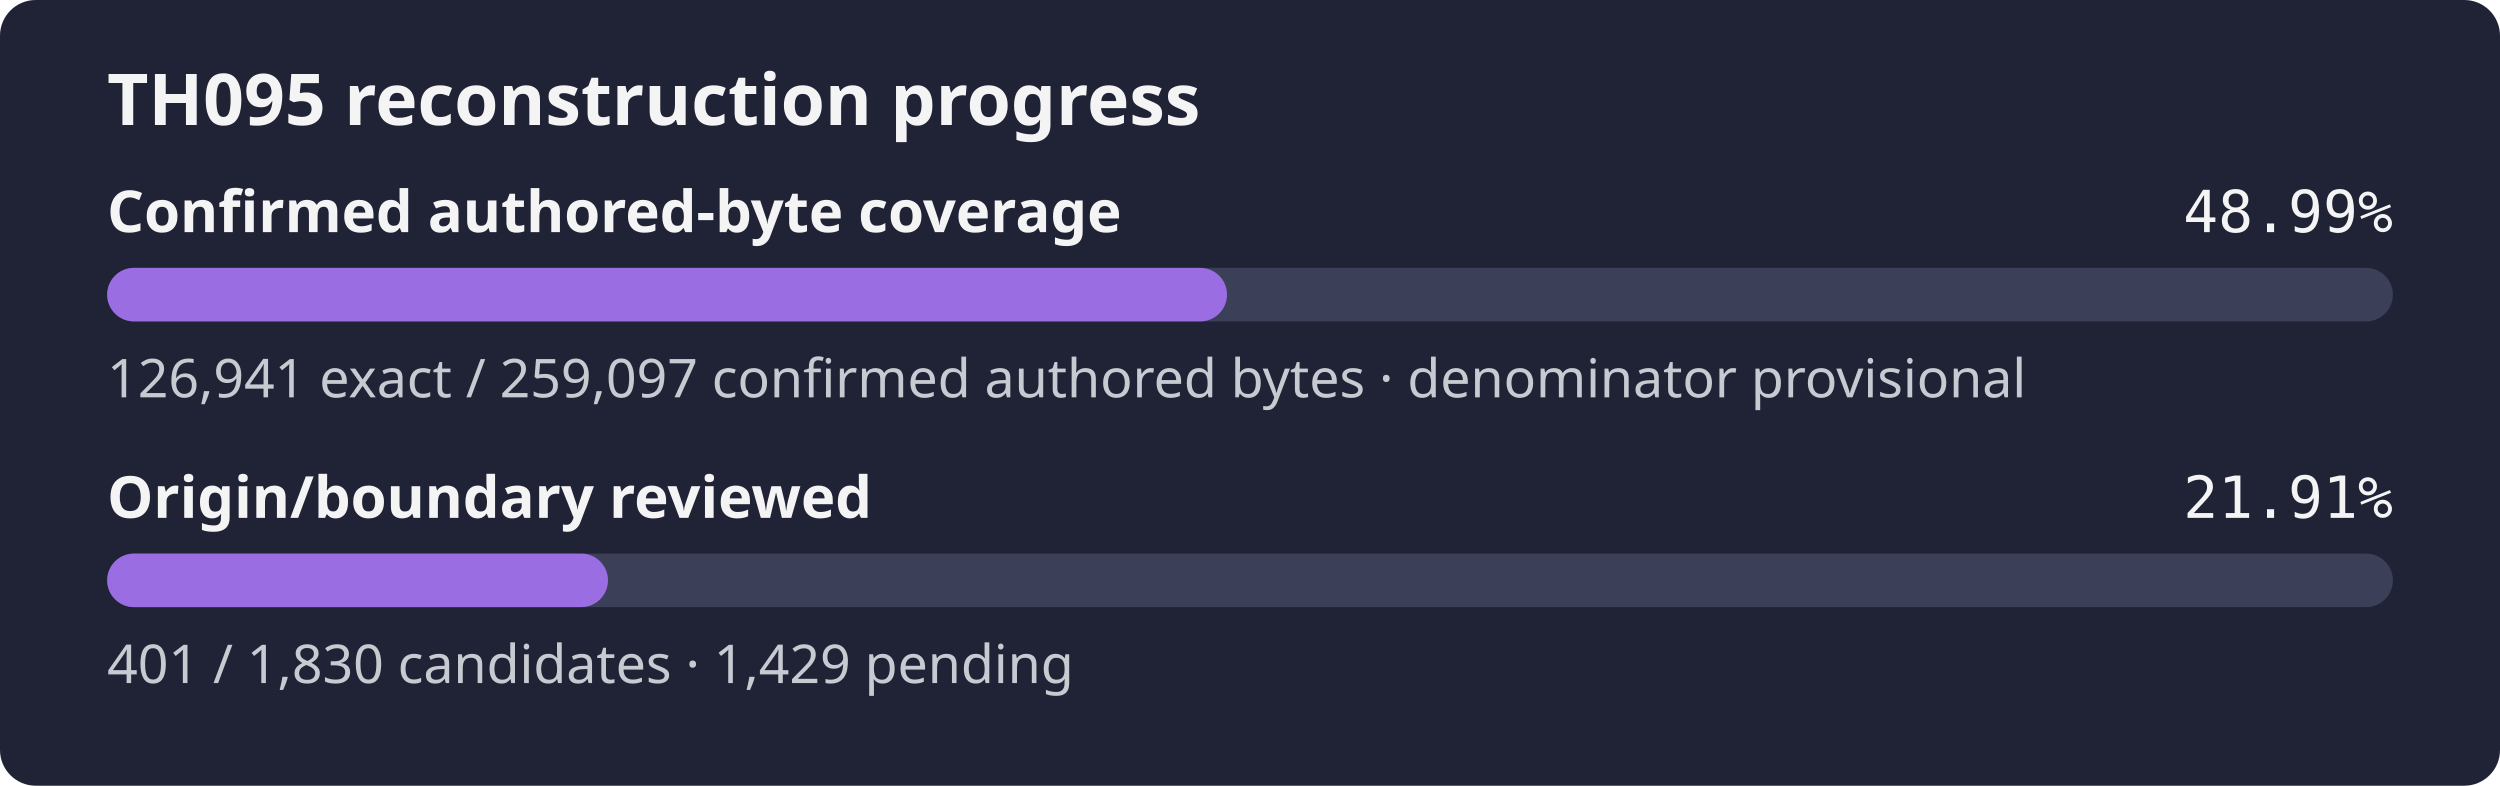
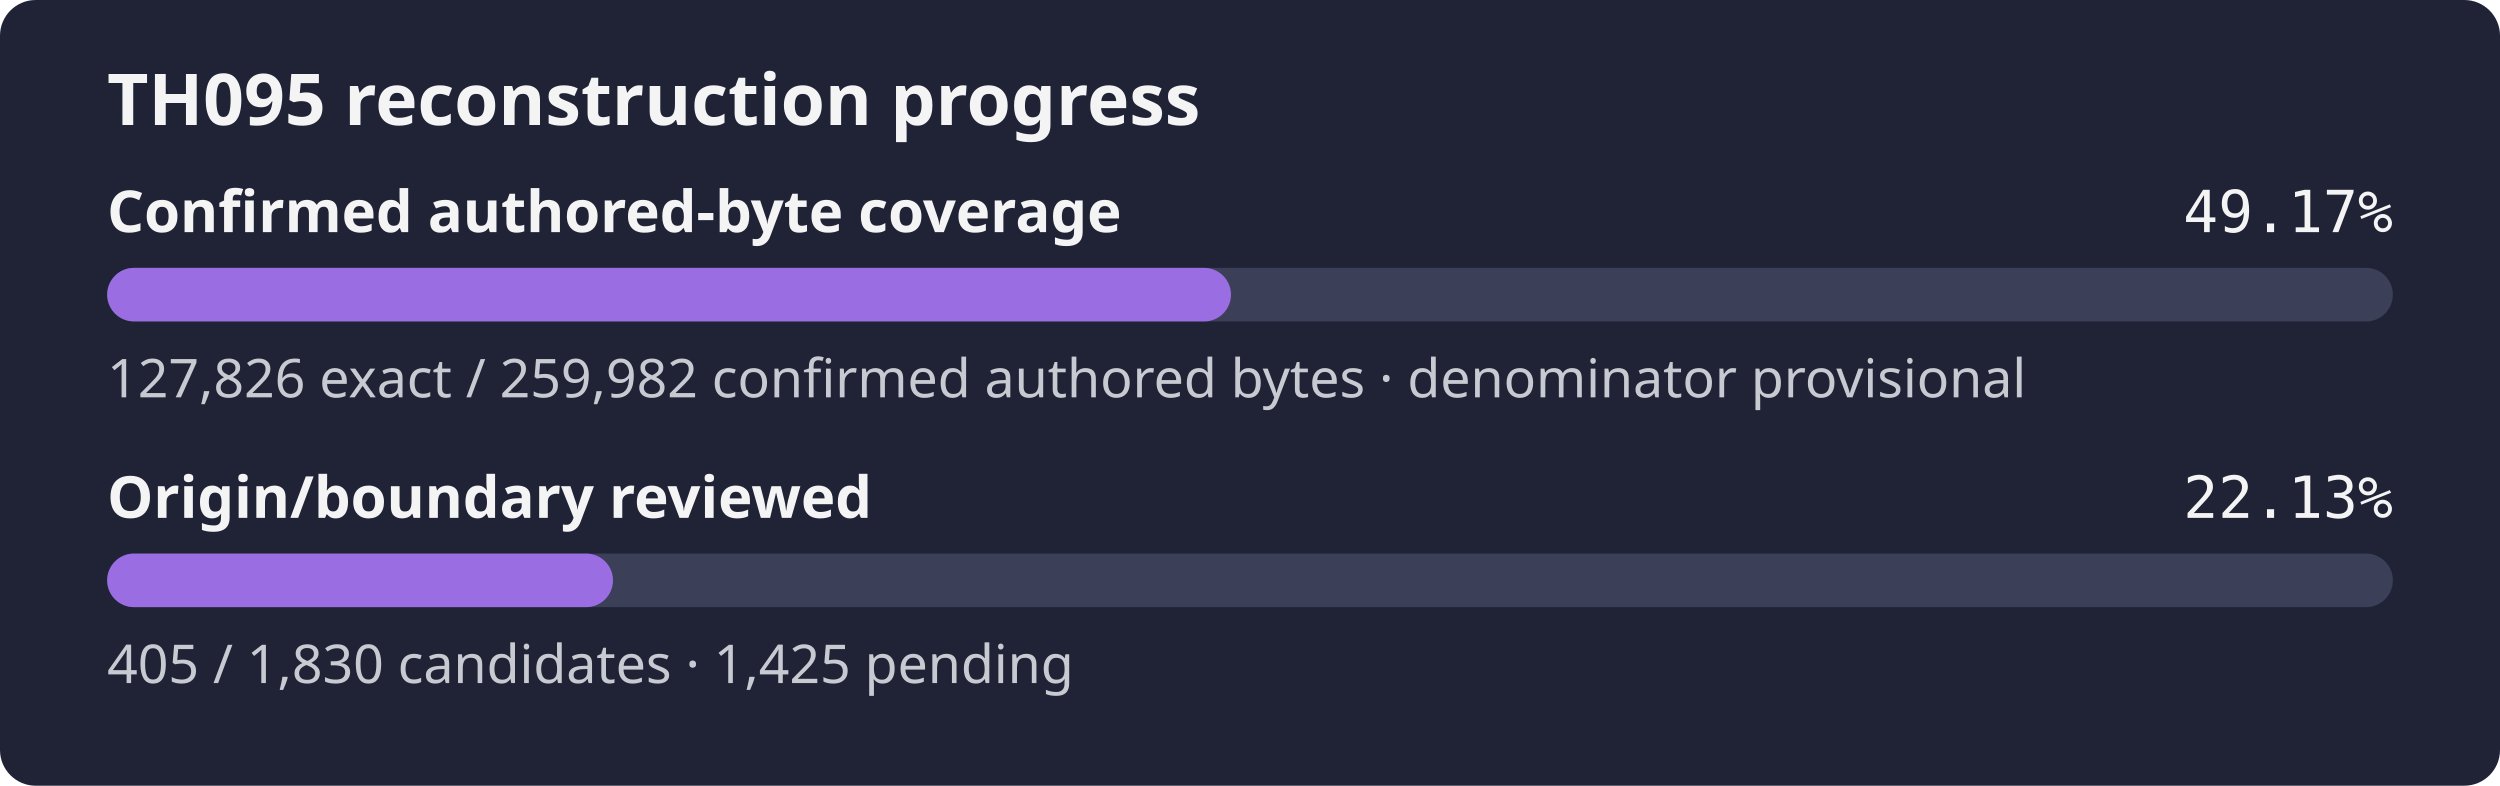
- <svg xmlns="http://www.w3.org/2000/svg" width="560" height="176" role="img" aria-label="TH095 reconstruction progress: 48.99% of the confirmed authored-byte set is exact, origin review 21.91%">
+ <svg xmlns="http://www.w3.org/2000/svg" width="560" height="176" role="img" aria-label="TH095 reconstruction progress: 49.17% of the confirmed authored-byte set is exact, origin review 22.13%">
  <rect width="560" height="176" rx="8" fill="#1f2335" />
  <text x="24" y="28" fill="#f4f4f5" font-family="sans-serif" font-size="16" font-weight="600">TH095 reconstruction progress</text>
  <text x="24" y="52" fill="#f4f4f5" font-family="sans-serif" font-size="13" font-weight="600">Confirmed authored-byte coverage</text>
-   <text x="536" y="52" fill="#f4f4f5" text-anchor="end" font-family="monospace" font-size="13">48.99%</text>
+   <text x="536" y="52" fill="#f4f4f5" text-anchor="end" font-family="monospace" font-size="13">49.17%</text>
  <rect x="24" y="60" width="512" height="12" rx="6" fill="#3b4058" />
-   <rect x="24" y="60" width="250.85" height="12" rx="6" fill="#9b6de3" />
-   <text x="24" y="89" fill="#c8cad2" font-family="sans-serif" font-size="12">126,941 exact / 259,097 confirmed authored bytes · denominator provisional</text>
+   <rect x="24" y="60" width="251.74" height="12" rx="6" fill="#9b6de3" />
+   <text x="24" y="89" fill="#c8cad2" font-family="sans-serif" font-size="12">127,826 exact / 259,982 confirmed authored bytes · denominator provisional</text>
  <text x="24" y="116" fill="#f4f4f5" font-family="sans-serif" font-size="13" font-weight="600">Origin/boundary reviewed</text>
-   <text x="536" y="116" fill="#f4f4f5" text-anchor="end" font-family="monospace" font-size="13">21.91%</text>
+   <text x="536" y="116" fill="#f4f4f5" text-anchor="end" font-family="monospace" font-size="13">22.13%</text>
  <rect x="24" y="124" width="512" height="12" rx="6" fill="#3b4058" />
-   <rect x="24" y="124" width="112.19" height="12" rx="6" fill="#9b6de3" />
-   <text x="24" y="153" fill="#c8cad2" font-family="sans-serif" font-size="12">401 / 1,830 candidates · 1,429 pending</text>
+   <rect x="24" y="124" width="113.31" height="12" rx="6" fill="#9b6de3" />
+   <text x="24" y="153" fill="#c8cad2" font-family="sans-serif" font-size="12">405 / 1,830 candidates · 1,425 pending</text>
</svg>
